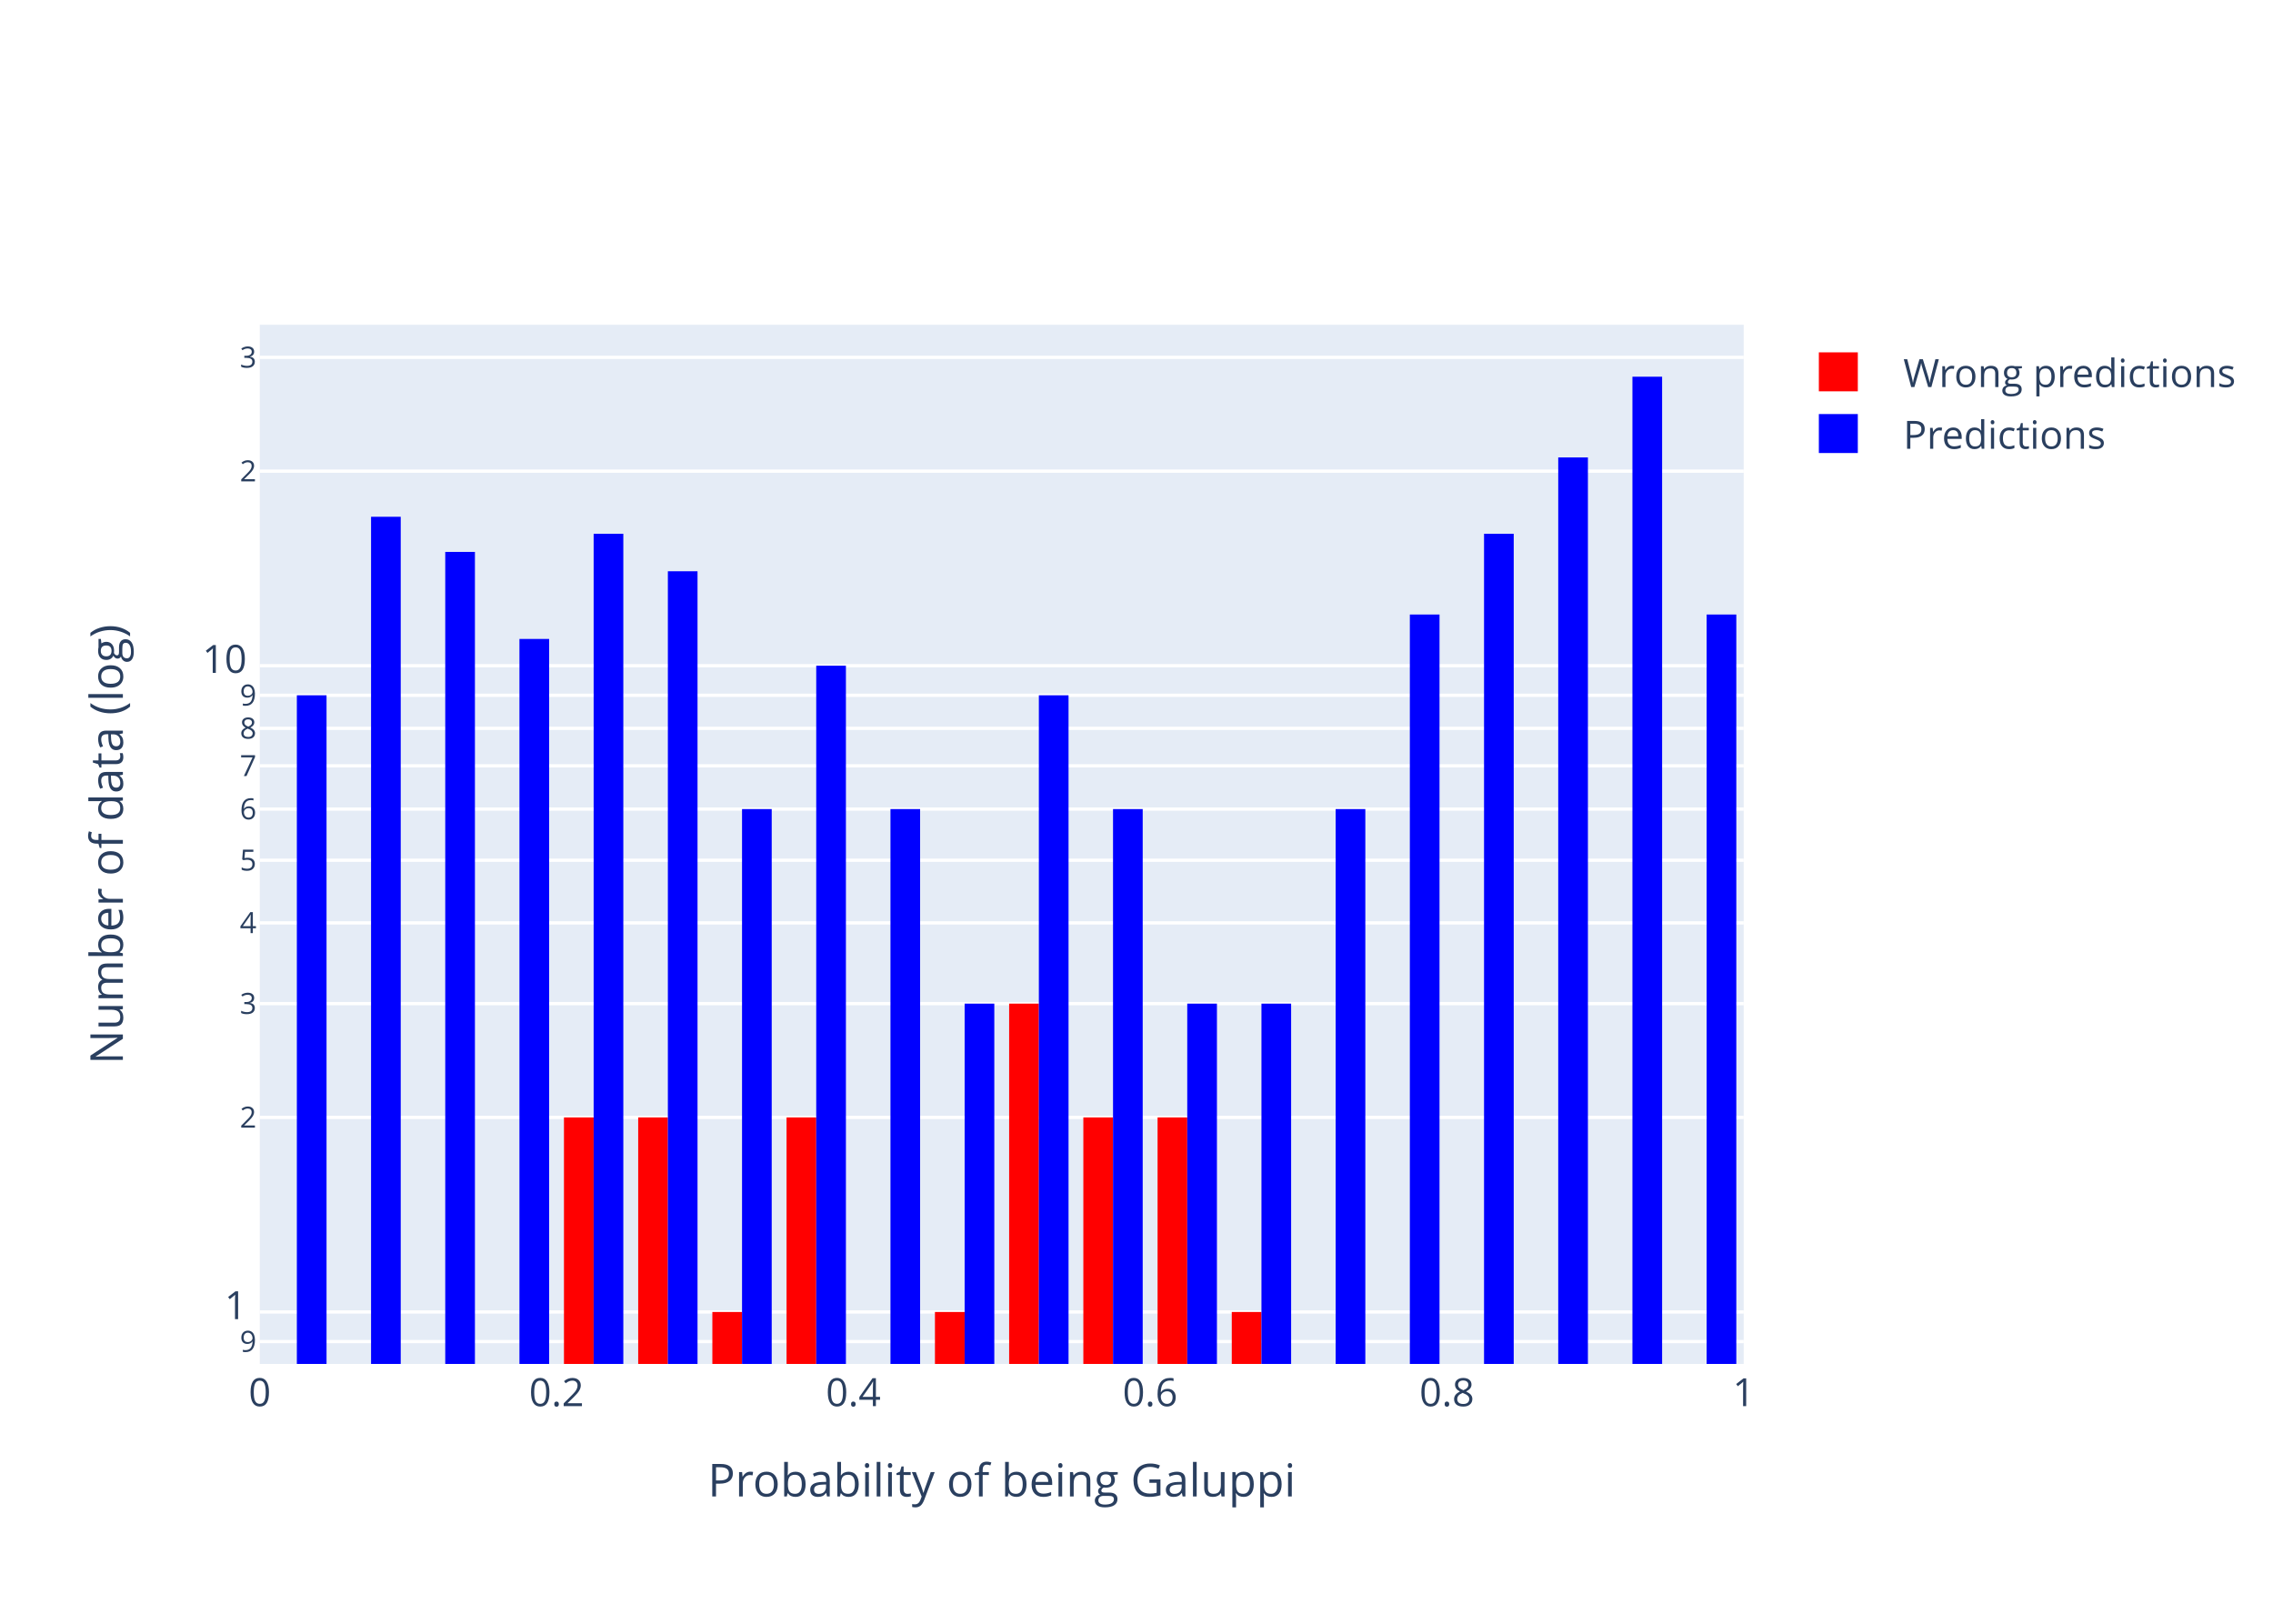
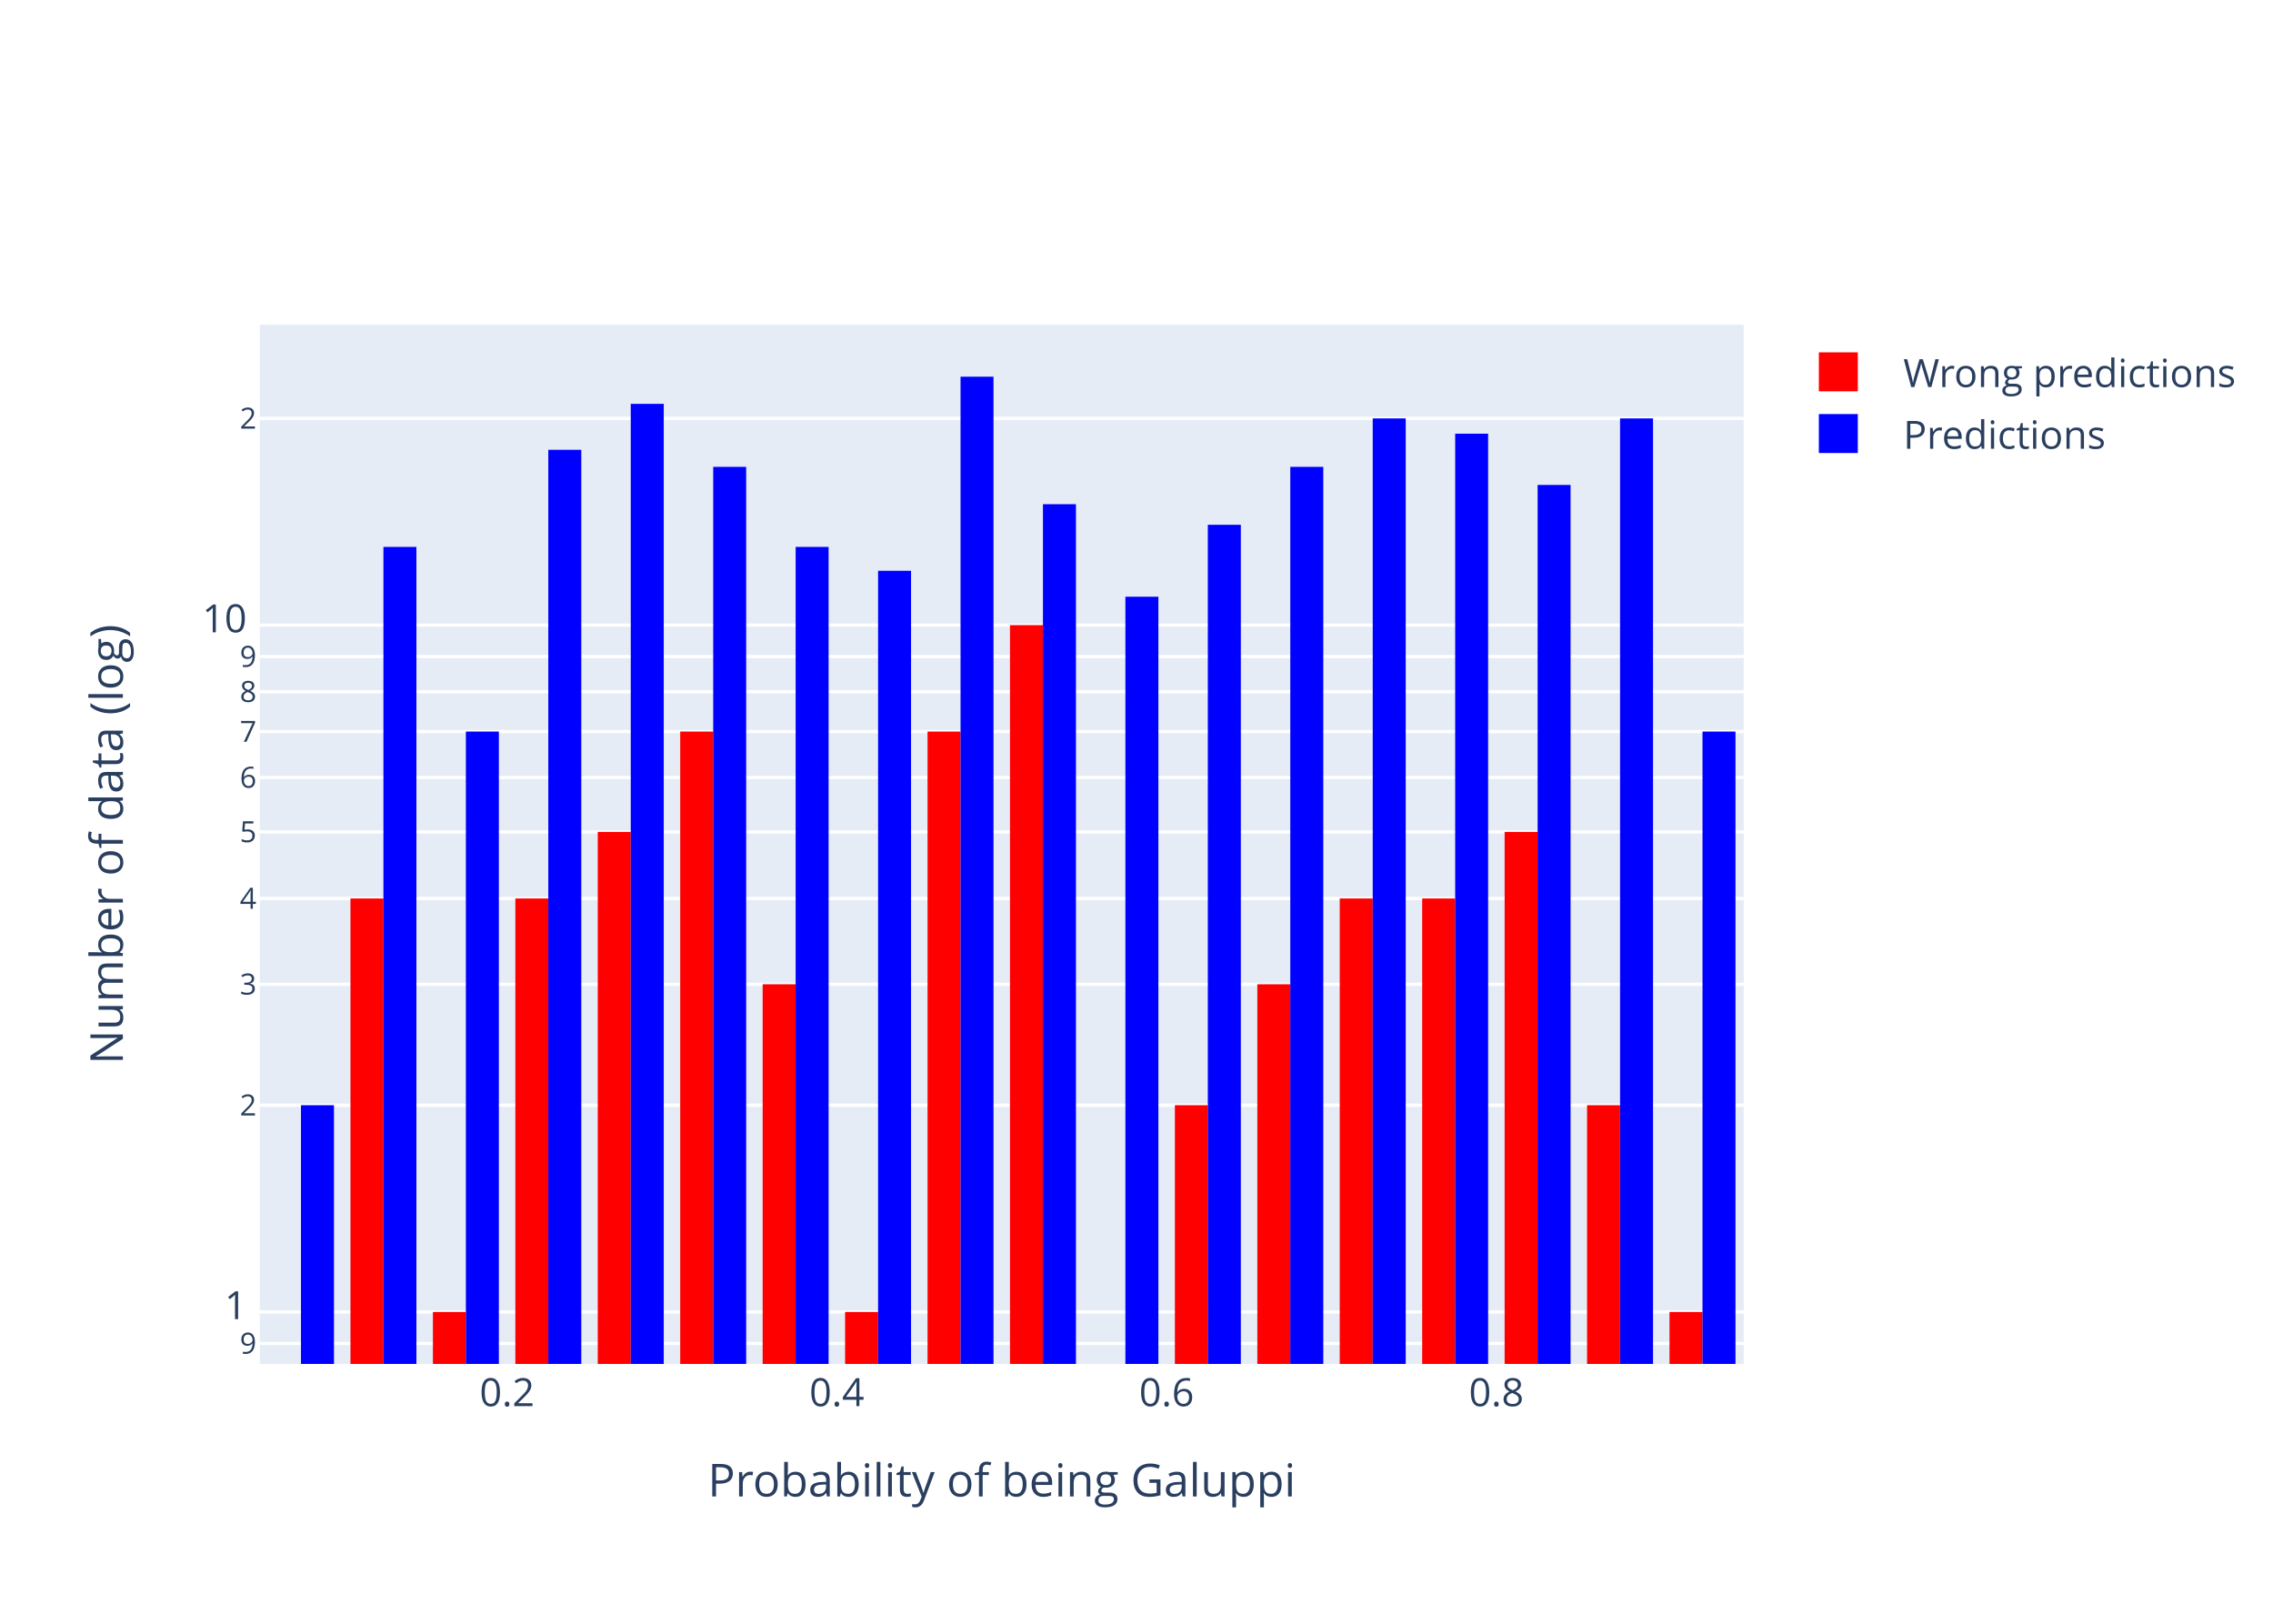
<svg xmlns="http://www.w3.org/2000/svg" class="main-svg" width="700" height="500" style="" viewBox="0 0 700 500">
  <rect x="0" y="0" width="700" height="500" style="fill: rgb(255, 255, 255); fill-opacity: 1;" />
-   <defs id="defs-5168fe">
+   <defs id="defs-a8411d">
    <g class="clips">
-       <clipPath id="clip5168fexyplot" class="plotclip">
+       <clipPath id="clipa8411dxyplot" class="plotclip">
        <rect width="457" height="320" />
      </clipPath>
-       <clipPath class="axesclip" id="clip5168fex">
+       <clipPath class="axesclip" id="clipa8411dx">
        <rect x="80" y="0" width="457" height="500" />
      </clipPath>
-       <clipPath class="axesclip" id="clip5168fey">
+       <clipPath class="axesclip" id="clipa8411dy">
        <rect x="0" y="100" width="700" height="320" />
      </clipPath>
-       <clipPath class="axesclip" id="clip5168fexy">
+       <clipPath class="axesclip" id="clipa8411dxy">
        <rect x="80" y="100" width="457" height="320" />
      </clipPath>
    </g>
    <g class="gradients" />
    <g class="patterns" />
  </defs>
  <g class="bglayer">
    <rect class="bg" x="80" y="100" width="457" height="320" style="fill: rgb(229, 236, 246); fill-opacity: 1; stroke-width: 0;" />
  </g>
  <g class="layer-below">
    <g class="imagelayer" />
    <g class="shapelayer" />
  </g>
  <g class="cartesianlayer">
    <g class="subplot xy">
      <g class="layer-subplot">
        <g class="shapelayer" />
        <g class="imagelayer" />
      </g>
      <g class="minor-gridlayer">
        <g class="x" />
        <g class="y" />
      </g>
      <g class="gridlayer">
        <g class="x" />
        <g class="y">
-           <path class="ygrid crisp" transform="translate(0,413.11)" d="M80,0h457" style="stroke: rgb(255, 255, 255); stroke-opacity: 1; stroke-width: 1px;" />
+           <path class="ygrid crisp" transform="translate(0,413.68)" d="M80,0h457" style="stroke: rgb(255, 255, 255); stroke-opacity: 1; stroke-width: 1px;" />
          <path class="ygrid crisp" transform="translate(0,404)" d="M80,0h457" style="stroke: rgb(255, 255, 255); stroke-opacity: 1; stroke-width: 1px;" />
-           <path class="ygrid crisp" transform="translate(0,344.09)" d="M80,0h457" style="stroke: rgb(255, 255, 255); stroke-opacity: 1; stroke-width: 1px;" />
-           <path class="ygrid crisp" transform="translate(0,309.05)" d="M80,0h457" style="stroke: rgb(255, 255, 255); stroke-opacity: 1; stroke-width: 1px;" />
-           <path class="ygrid crisp" transform="translate(0,284.18)" d="M80,0h457" style="stroke: rgb(255, 255, 255); stroke-opacity: 1; stroke-width: 1px;" />
-           <path class="ygrid crisp" transform="translate(0,264.9)" d="M80,0h457" style="stroke: rgb(255, 255, 255); stroke-opacity: 1; stroke-width: 1px;" />
-           <path class="ygrid crisp" transform="translate(0,249.14)" d="M80,0h457" style="stroke: rgb(255, 255, 255); stroke-opacity: 1; stroke-width: 1px;" />
-           <path class="ygrid crisp" transform="translate(0,235.82)" d="M80,0h457" style="stroke: rgb(255, 255, 255); stroke-opacity: 1; stroke-width: 1px;" />
-           <path class="ygrid crisp" transform="translate(0,224.28)" d="M80,0h457" style="stroke: rgb(255, 255, 255); stroke-opacity: 1; stroke-width: 1px;" />
-           <path class="ygrid crisp" transform="translate(0,214.1)" d="M80,0h457" style="stroke: rgb(255, 255, 255); stroke-opacity: 1; stroke-width: 1px;" />
-           <path class="ygrid crisp" transform="translate(0,204.99)" d="M80,0h457" style="stroke: rgb(255, 255, 255); stroke-opacity: 1; stroke-width: 1px;" />
-           <path class="ygrid crisp" transform="translate(0,145.08)" d="M80,0h457" style="stroke: rgb(255, 255, 255); stroke-opacity: 1; stroke-width: 1px;" />
-           <path class="ygrid crisp" transform="translate(0,110.04)" d="M80,0h457" style="stroke: rgb(255, 255, 255); stroke-opacity: 1; stroke-width: 1px;" />
+           <path class="ygrid crisp" transform="translate(0,340.33)" d="M80,0h457" style="stroke: rgb(255, 255, 255); stroke-opacity: 1; stroke-width: 1px;" />
+           <path class="ygrid crisp" transform="translate(0,303.09)" d="M80,0h457" style="stroke: rgb(255, 255, 255); stroke-opacity: 1; stroke-width: 1px;" />
+           <path class="ygrid crisp" transform="translate(0,276.67)" d="M80,0h457" style="stroke: rgb(255, 255, 255); stroke-opacity: 1; stroke-width: 1px;" />
+           <path class="ygrid crisp" transform="translate(0,256.17)" d="M80,0h457" style="stroke: rgb(255, 255, 255); stroke-opacity: 1; stroke-width: 1px;" />
+           <path class="ygrid crisp" transform="translate(0,239.42)" d="M80,0h457" style="stroke: rgb(255, 255, 255); stroke-opacity: 1; stroke-width: 1px;" />
+           <path class="ygrid crisp" transform="translate(0,225.27)" d="M80,0h457" style="stroke: rgb(255, 255, 255); stroke-opacity: 1; stroke-width: 1px;" />
+           <path class="ygrid crisp" transform="translate(0,213)" d="M80,0h457" style="stroke: rgb(255, 255, 255); stroke-opacity: 1; stroke-width: 1px;" />
+           <path class="ygrid crisp" transform="translate(0,202.18)" d="M80,0h457" style="stroke: rgb(255, 255, 255); stroke-opacity: 1; stroke-width: 1px;" />
+           <path class="ygrid crisp" transform="translate(0,192.5)" d="M80,0h457" style="stroke: rgb(255, 255, 255); stroke-opacity: 1; stroke-width: 1px;" />
+           <path class="ygrid crisp" transform="translate(0,128.84)" d="M80,0h457" style="stroke: rgb(255, 255, 255); stroke-opacity: 1; stroke-width: 1px;" />
        </g>
      </g>
      <g class="zerolinelayer" />
      <path class="xlines-below" />
      <path class="ylines-below" />
      <g class="overlines-below" />
      <g class="xaxislayer-below" />
      <g class="yaxislayer-below" />
      <g class="overaxes-below" />
-       <g class="plot" transform="translate(80,100)" clip-path="url(#clip5168fexyplot)">
+       <g class="plot" transform="translate(80,100)" clip-path="url(#clipa8411dxyplot)">
        <g class="barlayer mlayer">
          <g class="trace bars" style="opacity: 1;">
            <g class="points">
              <g class="point">
-                 <path d="M93.68,3360V244.09H102.82V3360Z" style="vector-effect: non-scaling-stroke; opacity: 1; stroke-width: 0px; fill: rgb(255, 0, 0); fill-opacity: 1;" />
-               </g>
-               <g class="point">
-                 <path d="M116.54,3360V244.09H125.68V3360Z" style="vector-effect: non-scaling-stroke; opacity: 1; stroke-width: 0px; fill: rgb(255, 0, 0); fill-opacity: 1;" />
-               </g>
-               <g class="point">
-                 <path d="M139.38,3360V304H148.52V3360Z" style="vector-effect: non-scaling-stroke; opacity: 1; stroke-width: 0px; fill: rgb(255, 0, 0); fill-opacity: 1;" />
-               </g>
-               <g class="point">
-                 <path d="M162.23,3360V244.09H171.37V3360Z" style="vector-effect: non-scaling-stroke; opacity: 1; stroke-width: 0px; fill: rgb(255, 0, 0); fill-opacity: 1;" />
+                 <path d="M27.93,3360V176.67H38.08V3360Z" style="vector-effect: non-scaling-stroke; opacity: 1; stroke-width: 0px; fill: rgb(255, 0, 0); fill-opacity: 1;" />
+               </g>
+               <g class="point">
+                 <path d="M53.32,3360V304H63.47V3360Z" style="vector-effect: non-scaling-stroke; opacity: 1; stroke-width: 0px; fill: rgb(255, 0, 0); fill-opacity: 1;" />
+               </g>
+               <g class="point">
+                 <path d="M78.71,3360V176.67H88.86V3360Z" style="vector-effect: non-scaling-stroke; opacity: 1; stroke-width: 0px; fill: rgb(255, 0, 0); fill-opacity: 1;" />
+               </g>
+               <g class="point">
+                 <path d="M104.09,3360V156.17H114.25V3360Z" style="vector-effect: non-scaling-stroke; opacity: 1; stroke-width: 0px; fill: rgb(255, 0, 0); fill-opacity: 1;" />
+               </g>
+               <g class="point">
+                 <path d="M129.48,3360V125.27H139.64V3360Z" style="vector-effect: non-scaling-stroke; opacity: 1; stroke-width: 0px; fill: rgb(255, 0, 0); fill-opacity: 1;" />
+               </g>
+               <g class="point">
+                 <path d="M154.87,3360V203.09H165.03V3360Z" style="vector-effect: non-scaling-stroke; opacity: 1; stroke-width: 0px; fill: rgb(255, 0, 0); fill-opacity: 1;" />
+               </g>
+               <g class="point">
+                 <path d="M180.26,3360V304H190.42V3360Z" style="vector-effect: non-scaling-stroke; opacity: 1; stroke-width: 0px; fill: rgb(255, 0, 0); fill-opacity: 1;" />
+               </g>
+               <g class="point">
+                 <path d="M205.65,3360V125.27H215.81V3360Z" style="vector-effect: non-scaling-stroke; opacity: 1; stroke-width: 0px; fill: rgb(255, 0, 0); fill-opacity: 1;" />
+               </g>
+               <g class="point">
+                 <path d="M231.04,3360V92.5H241.19V3360Z" style="vector-effect: non-scaling-stroke; opacity: 1; stroke-width: 0px; fill: rgb(255, 0, 0); fill-opacity: 1;" />
              </g>
              <g class="point">
                <path d="M0,0Z" style="vector-effect: non-scaling-stroke; opacity: 1; stroke-width: 0px; fill: rgb(255, 0, 0); fill-opacity: 1;" />
              </g>
              <g class="point">
-                 <path d="M207.93,3360V304H217.07V3360Z" style="vector-effect: non-scaling-stroke; opacity: 1; stroke-width: 0px; fill: rgb(255, 0, 0); fill-opacity: 1;" />
-               </g>
-               <g class="point">
-                 <path d="M230.78,3360V209.05H239.93V3360Z" style="vector-effect: non-scaling-stroke; opacity: 1; stroke-width: 0px; fill: rgb(255, 0, 0); fill-opacity: 1;" />
-               </g>
-               <g class="point">
-                 <path d="M253.63,3360V244.09H262.77V3360Z" style="vector-effect: non-scaling-stroke; opacity: 1; stroke-width: 0px; fill: rgb(255, 0, 0); fill-opacity: 1;" />
-               </g>
-               <g class="point">
-                 <path d="M276.49,3360V244.09H285.63V3360Z" style="vector-effect: non-scaling-stroke; opacity: 1; stroke-width: 0px; fill: rgb(255, 0, 0); fill-opacity: 1;" />
-               </g>
-               <g class="point">
-                 <path d="M299.34,3360V304H308.48V3360Z" style="vector-effect: non-scaling-stroke; opacity: 1; stroke-width: 0px; fill: rgb(255, 0, 0); fill-opacity: 1;" />
+                 <path d="M281.82,3360V240.33H291.97V3360Z" style="vector-effect: non-scaling-stroke; opacity: 1; stroke-width: 0px; fill: rgb(255, 0, 0); fill-opacity: 1;" />
+               </g>
+               <g class="point">
+                 <path d="M307.21,3360V203.09H317.36V3360Z" style="vector-effect: non-scaling-stroke; opacity: 1; stroke-width: 0px; fill: rgb(255, 0, 0); fill-opacity: 1;" />
+               </g>
+               <g class="point">
+                 <path d="M332.59,3360V176.67H342.75V3360Z" style="vector-effect: non-scaling-stroke; opacity: 1; stroke-width: 0px; fill: rgb(255, 0, 0); fill-opacity: 1;" />
+               </g>
+               <g class="point">
+                 <path d="M357.98,3360V176.67H368.14V3360Z" style="vector-effect: non-scaling-stroke; opacity: 1; stroke-width: 0px; fill: rgb(255, 0, 0); fill-opacity: 1;" />
+               </g>
+               <g class="point">
+                 <path d="M383.37,3360V156.17H393.53V3360Z" style="vector-effect: non-scaling-stroke; opacity: 1; stroke-width: 0px; fill: rgb(255, 0, 0); fill-opacity: 1;" />
+               </g>
+               <g class="point">
+                 <path d="M408.76,3360V240.33H418.92V3360Z" style="vector-effect: non-scaling-stroke; opacity: 1; stroke-width: 0px; fill: rgb(255, 0, 0); fill-opacity: 1;" />
+               </g>
+               <g class="point">
+                 <path d="M434.15,3360V304H444.31V3360Z" style="vector-effect: non-scaling-stroke; opacity: 1; stroke-width: 0px; fill: rgb(255, 0, 0); fill-opacity: 1;" />
              </g>
            </g>
          </g>
          <g class="trace bars" style="opacity: 1;">
            <g class="points">
              <g class="point">
-                 <path d="M11.42,3360V114.1H20.56V3360Z" style="vector-effect: non-scaling-stroke; opacity: 1; stroke-width: 0px; fill: rgb(0, 0, 255); fill-opacity: 1;" />
-               </g>
-               <g class="point">
-                 <path d="M34.27,3360V59.13H43.41V3360Z" style="vector-effect: non-scaling-stroke; opacity: 1; stroke-width: 0px; fill: rgb(0, 0, 255); fill-opacity: 1;" />
-               </g>
-               <g class="point">
-                 <path d="M57.12,3360V69.95H66.26V3360Z" style="vector-effect: non-scaling-stroke; opacity: 1; stroke-width: 0px; fill: rgb(0, 0, 255); fill-opacity: 1;" />
-               </g>
-               <g class="point">
-                 <path d="M79.97,3360V96.75H89.11V3360Z" style="vector-effect: non-scaling-stroke; opacity: 1; stroke-width: 0px; fill: rgb(0, 0, 255); fill-opacity: 1;" />
-               </g>
-               <g class="point">
-                 <path d="M102.82,3360V64.37H111.96V3360Z" style="vector-effect: non-scaling-stroke; opacity: 1; stroke-width: 0px; fill: rgb(0, 0, 255); fill-opacity: 1;" />
-               </g>
-               <g class="point">
-                 <path d="M125.68,3360V75.91H134.81V3360Z" style="vector-effect: non-scaling-stroke; opacity: 1; stroke-width: 0px; fill: rgb(0, 0, 255); fill-opacity: 1;" />
-               </g>
-               <g class="point">
-                 <path d="M148.52,3360V149.14H157.66V3360Z" style="vector-effect: non-scaling-stroke; opacity: 1; stroke-width: 0px; fill: rgb(0, 0, 255); fill-opacity: 1;" />
-               </g>
-               <g class="point">
-                 <path d="M171.37,3360V104.99H180.51V3360Z" style="vector-effect: non-scaling-stroke; opacity: 1; stroke-width: 0px; fill: rgb(0, 0, 255); fill-opacity: 1;" />
-               </g>
-               <g class="point">
-                 <path d="M194.23,3360V149.14H203.36V3360Z" style="vector-effect: non-scaling-stroke; opacity: 1; stroke-width: 0px; fill: rgb(0, 0, 255); fill-opacity: 1;" />
-               </g>
-               <g class="point">
-                 <path d="M217.07,3360V209.05H226.21V3360Z" style="vector-effect: non-scaling-stroke; opacity: 1; stroke-width: 0px; fill: rgb(0, 0, 255); fill-opacity: 1;" />
-               </g>
-               <g class="point">
-                 <path d="M239.93,3360V114.1H249.07V3360Z" style="vector-effect: non-scaling-stroke; opacity: 1; stroke-width: 0px; fill: rgb(0, 0, 255); fill-opacity: 1;" />
-               </g>
-               <g class="point">
-                 <path d="M262.77,3360V149.14H271.91V3360Z" style="vector-effect: non-scaling-stroke; opacity: 1; stroke-width: 0px; fill: rgb(0, 0, 255); fill-opacity: 1;" />
-               </g>
-               <g class="point">
-                 <path d="M285.63,3360V209.05H294.77V3360Z" style="vector-effect: non-scaling-stroke; opacity: 1; stroke-width: 0px; fill: rgb(0, 0, 255); fill-opacity: 1;" />
-               </g>
-               <g class="point">
-                 <path d="M308.48,3360V209.05H317.62V3360Z" style="vector-effect: non-scaling-stroke; opacity: 1; stroke-width: 0px; fill: rgb(0, 0, 255); fill-opacity: 1;" />
-               </g>
-               <g class="point">
-                 <path d="M331.33,3360V149.14H340.47V3360Z" style="vector-effect: non-scaling-stroke; opacity: 1; stroke-width: 0px; fill: rgb(0, 0, 255); fill-opacity: 1;" />
-               </g>
-               <g class="point">
-                 <path d="M354.18,3360V89.23H363.32V3360Z" style="vector-effect: non-scaling-stroke; opacity: 1; stroke-width: 0px; fill: rgb(0, 0, 255); fill-opacity: 1;" />
-               </g>
-               <g class="point">
-                 <path d="M377.03,3360V64.37H386.17V3360Z" style="vector-effect: non-scaling-stroke; opacity: 1; stroke-width: 0px; fill: rgb(0, 0, 255); fill-opacity: 1;" />
-               </g>
-               <g class="point">
-                 <path d="M399.88,3360V40.86H409.02V3360Z" style="vector-effect: non-scaling-stroke; opacity: 1; stroke-width: 0px; fill: rgb(0, 0, 255); fill-opacity: 1;" />
-               </g>
-               <g class="point">
-                 <path d="M422.73,3360V16H431.87V3360Z" style="vector-effect: non-scaling-stroke; opacity: 1; stroke-width: 0px; fill: rgb(0, 0, 255); fill-opacity: 1;" />
-               </g>
-               <g class="point">
-                 <path d="M445.58,3360V89.23H454.72V3360Z" style="vector-effect: non-scaling-stroke; opacity: 1; stroke-width: 0px; fill: rgb(0, 0, 255); fill-opacity: 1;" />
+                 <path d="M12.69,3360V240.33H22.85V3360Z" style="vector-effect: non-scaling-stroke; opacity: 1; stroke-width: 0px; fill: rgb(0, 0, 255); fill-opacity: 1;" />
+               </g>
+               <g class="point">
+                 <path d="M38.08,3360V68.41H48.24V3360Z" style="vector-effect: non-scaling-stroke; opacity: 1; stroke-width: 0px; fill: rgb(0, 0, 255); fill-opacity: 1;" />
+               </g>
+               <g class="point">
+                 <path d="M63.47,3360V125.27H73.63V3360Z" style="vector-effect: non-scaling-stroke; opacity: 1; stroke-width: 0px; fill: rgb(0, 0, 255); fill-opacity: 1;" />
+               </g>
+               <g class="point">
+                 <path d="M88.86,3360V38.51H99.02V3360Z" style="vector-effect: non-scaling-stroke; opacity: 1; stroke-width: 0px; fill: rgb(0, 0, 255); fill-opacity: 1;" />
+               </g>
+               <g class="point">
+                 <path d="M114.25,3360V24.36H124.41V3360Z" style="vector-effect: non-scaling-stroke; opacity: 1; stroke-width: 0px; fill: rgb(0, 0, 255); fill-opacity: 1;" />
+               </g>
+               <g class="point">
+                 <path d="M139.64,3360V43.76H149.79V3360Z" style="vector-effect: non-scaling-stroke; opacity: 1; stroke-width: 0px; fill: rgb(0, 0, 255); fill-opacity: 1;" />
+               </g>
+               <g class="point">
+                 <path d="M165.03,3360V68.41H175.18V3360Z" style="vector-effect: non-scaling-stroke; opacity: 1; stroke-width: 0px; fill: rgb(0, 0, 255); fill-opacity: 1;" />
+               </g>
+               <g class="point">
+                 <path d="M190.42,3360V75.76H200.57V3360Z" style="vector-effect: non-scaling-stroke; opacity: 1; stroke-width: 0px; fill: rgb(0, 0, 255); fill-opacity: 1;" />
+               </g>
+               <g class="point">
+                 <path d="M215.81,3360V16H225.96V3360Z" style="vector-effect: non-scaling-stroke; opacity: 1; stroke-width: 0px; fill: rgb(0, 0, 255); fill-opacity: 1;" />
+               </g>
+               <g class="point">
+                 <path d="M241.19,3360V55.26H251.35V3360Z" style="vector-effect: non-scaling-stroke; opacity: 1; stroke-width: 0px; fill: rgb(0, 0, 255); fill-opacity: 1;" />
+               </g>
+               <g class="point">
+                 <path d="M266.58,3360V83.75H276.74V3360Z" style="vector-effect: non-scaling-stroke; opacity: 1; stroke-width: 0px; fill: rgb(0, 0, 255); fill-opacity: 1;" />
+               </g>
+               <g class="point">
+                 <path d="M291.97,3360V61.6H302.13V3360Z" style="vector-effect: non-scaling-stroke; opacity: 1; stroke-width: 0px; fill: rgb(0, 0, 255); fill-opacity: 1;" />
+               </g>
+               <g class="point">
+                 <path d="M317.36,3360V43.76H327.52V3360Z" style="vector-effect: non-scaling-stroke; opacity: 1; stroke-width: 0px; fill: rgb(0, 0, 255); fill-opacity: 1;" />
+               </g>
+               <g class="point">
+                 <path d="M342.75,3360V28.84H352.91V3360Z" style="vector-effect: non-scaling-stroke; opacity: 1; stroke-width: 0px; fill: rgb(0, 0, 255); fill-opacity: 1;" />
+               </g>
+               <g class="point">
+                 <path d="M368.14,3360V33.55H378.29V3360Z" style="vector-effect: non-scaling-stroke; opacity: 1; stroke-width: 0px; fill: rgb(0, 0, 255); fill-opacity: 1;" />
+               </g>
+               <g class="point">
+                 <path d="M393.53,3360V49.33H403.68V3360Z" style="vector-effect: non-scaling-stroke; opacity: 1; stroke-width: 0px; fill: rgb(0, 0, 255); fill-opacity: 1;" />
+               </g>
+               <g class="point">
+                 <path d="M418.92,3360V28.84H429.07V3360Z" style="vector-effect: non-scaling-stroke; opacity: 1; stroke-width: 0px; fill: rgb(0, 0, 255); fill-opacity: 1;" />
+               </g>
+               <g class="point">
+                 <path d="M444.31,3360V125.27H454.46V3360Z" style="vector-effect: non-scaling-stroke; opacity: 1; stroke-width: 0px; fill: rgb(0, 0, 255); fill-opacity: 1;" />
              </g>
            </g>
          </g>
        </g>
      </g>
      <g class="overplot" />
      <path class="xlines-above crisp" d="M0,0" style="fill: none;" />
      <path class="ylines-above crisp" d="M0,0" style="fill: none;" />
      <g class="overlines-above" />
      <g class="xaxislayer-above">
        <g class="xtick">
-           <text text-anchor="middle" x="0" y="433" transform="translate(80,0)" style="font-family: 'Open Sans', verdana, arial, sans-serif; font-size: 12px; fill: rgb(42, 63, 95); fill-opacity: 1; white-space: pre; opacity: 1;">0</text>
+           <text text-anchor="middle" x="0" y="433" transform="translate(156.17,0)" style="font-family: 'Open Sans', verdana, arial, sans-serif; font-size: 12px; fill: rgb(42, 63, 95); fill-opacity: 1; white-space: pre; opacity: 1;">0.2</text>
        </g>
        <g class="xtick">
-           <text text-anchor="middle" x="0" y="433" style="font-family: 'Open Sans', verdana, arial, sans-serif; font-size: 12px; fill: rgb(42, 63, 95); fill-opacity: 1; white-space: pre; opacity: 1;" transform="translate(171.4,0)">0.2</text>
+           <text text-anchor="middle" x="0" y="433" style="font-family: 'Open Sans', verdana, arial, sans-serif; font-size: 12px; fill: rgb(42, 63, 95); fill-opacity: 1; white-space: pre; opacity: 1;" transform="translate(257.72,0)">0.4</text>
        </g>
        <g class="xtick">
-           <text text-anchor="middle" x="0" y="433" style="font-family: 'Open Sans', verdana, arial, sans-serif; font-size: 12px; fill: rgb(42, 63, 95); fill-opacity: 1; white-space: pre; opacity: 1;" transform="translate(262.8,0)">0.4</text>
+           <text text-anchor="middle" x="0" y="433" style="font-family: 'Open Sans', verdana, arial, sans-serif; font-size: 12px; fill: rgb(42, 63, 95); fill-opacity: 1; white-space: pre; opacity: 1;" transform="translate(359.28,0)">0.6</text>
        </g>
        <g class="xtick">
-           <text text-anchor="middle" x="0" y="433" style="font-family: 'Open Sans', verdana, arial, sans-serif; font-size: 12px; fill: rgb(42, 63, 95); fill-opacity: 1; white-space: pre; opacity: 1;" transform="translate(354.2,0)">0.6</text>
-         </g>
-         <g class="xtick">
-           <text text-anchor="middle" x="0" y="433" style="font-family: 'Open Sans', verdana, arial, sans-serif; font-size: 12px; fill: rgb(42, 63, 95); fill-opacity: 1; white-space: pre; opacity: 1;" transform="translate(445.6,0)">0.8</text>
-         </g>
-         <g class="xtick">
-           <text text-anchor="middle" x="0" y="433" style="font-family: 'Open Sans', verdana, arial, sans-serif; font-size: 12px; fill: rgb(42, 63, 95); fill-opacity: 1; white-space: pre; opacity: 1;" transform="translate(537,0)">1</text>
+           <text text-anchor="middle" x="0" y="433" style="font-family: 'Open Sans', verdana, arial, sans-serif; font-size: 12px; fill: rgb(42, 63, 95); fill-opacity: 1; white-space: pre; opacity: 1;" transform="translate(460.83,0)">0.8</text>
        </g>
      </g>
      <g class="yaxislayer-above">
        <g class="ytick">
-           <text text-anchor="end" x="79" y="3.15" transform="translate(0,413.11)" style="font-family: 'Open Sans', verdana, arial, sans-serif; font-size: 9px; fill: rgb(42, 63, 95); fill-opacity: 1; white-space: pre; opacity: 1;">9</text>
+           <text text-anchor="end" x="79" y="3.15" transform="translate(0,413.68)" style="font-family: 'Open Sans', verdana, arial, sans-serif; font-size: 9px; fill: rgb(42, 63, 95); fill-opacity: 1; white-space: pre; opacity: 1;">9</text>
        </g>
        <g class="ytick">
          <text text-anchor="end" x="76" y="2.2" style="font-family: 'Open Sans', verdana, arial, sans-serif; font-size: 12px; fill: rgb(42, 63, 95); fill-opacity: 1; white-space: pre; opacity: 1;" transform="translate(0,404)">1</text>
        </g>
        <g class="ytick">
-           <text text-anchor="end" x="79" y="3.15" style="font-family: 'Open Sans', verdana, arial, sans-serif; font-size: 9px; fill: rgb(42, 63, 95); fill-opacity: 1; white-space: pre; opacity: 1;" transform="translate(0,344.09)">2</text>
-         </g>
-         <g class="ytick">
-           <text text-anchor="end" x="79" y="3.15" style="font-family: 'Open Sans', verdana, arial, sans-serif; font-size: 9px; fill: rgb(42, 63, 95); fill-opacity: 1; white-space: pre; opacity: 1;" transform="translate(0,309.05)">3</text>
-         </g>
-         <g class="ytick">
-           <text text-anchor="end" x="79" y="3.15" style="font-family: 'Open Sans', verdana, arial, sans-serif; font-size: 9px; fill: rgb(42, 63, 95); fill-opacity: 1; white-space: pre; opacity: 1;" transform="translate(0,284.18)">4</text>
-         </g>
-         <g class="ytick">
-           <text text-anchor="end" x="79" y="3.15" style="font-family: 'Open Sans', verdana, arial, sans-serif; font-size: 9px; fill: rgb(42, 63, 95); fill-opacity: 1; white-space: pre; opacity: 1;" transform="translate(0,264.9)">5</text>
-         </g>
-         <g class="ytick">
-           <text text-anchor="end" x="79" y="3.15" style="font-family: 'Open Sans', verdana, arial, sans-serif; font-size: 9px; fill: rgb(42, 63, 95); fill-opacity: 1; white-space: pre; opacity: 1;" transform="translate(0,249.14)">6</text>
-         </g>
-         <g class="ytick">
-           <text text-anchor="end" x="79" y="3.15" style="font-family: 'Open Sans', verdana, arial, sans-serif; font-size: 9px; fill: rgb(42, 63, 95); fill-opacity: 1; white-space: pre; opacity: 1;" transform="translate(0,235.82)">7</text>
-         </g>
-         <g class="ytick">
-           <text text-anchor="end" x="79" y="3.15" style="font-family: 'Open Sans', verdana, arial, sans-serif; font-size: 9px; fill: rgb(42, 63, 95); fill-opacity: 1; white-space: pre; opacity: 1;" transform="translate(0,224.28)">8</text>
-         </g>
-         <g class="ytick">
-           <text text-anchor="end" x="79" y="3.15" style="font-family: 'Open Sans', verdana, arial, sans-serif; font-size: 9px; fill: rgb(42, 63, 95); fill-opacity: 1; white-space: pre; opacity: 1;" transform="translate(0,214.1)">9</text>
-         </g>
-         <g class="ytick">
-           <text text-anchor="end" x="76" y="2.2" style="font-family: 'Open Sans', verdana, arial, sans-serif; font-size: 12px; fill: rgb(42, 63, 95); fill-opacity: 1; white-space: pre; opacity: 1;" transform="translate(0,204.99)">10</text>
-         </g>
-         <g class="ytick">
-           <text text-anchor="end" x="79" y="3.15" style="font-family: 'Open Sans', verdana, arial, sans-serif; font-size: 9px; fill: rgb(42, 63, 95); fill-opacity: 1; white-space: pre; opacity: 1;" transform="translate(0,145.08)">2</text>
-         </g>
-         <g class="ytick">
-           <text text-anchor="end" x="79" y="3.15" style="font-family: 'Open Sans', verdana, arial, sans-serif; font-size: 9px; fill: rgb(42, 63, 95); fill-opacity: 1; white-space: pre; opacity: 1;" transform="translate(0,110.04)">3</text>
+           <text text-anchor="end" x="79" y="3.15" style="font-family: 'Open Sans', verdana, arial, sans-serif; font-size: 9px; fill: rgb(42, 63, 95); fill-opacity: 1; white-space: pre; opacity: 1;" transform="translate(0,340.33)">2</text>
+         </g>
+         <g class="ytick">
+           <text text-anchor="end" x="79" y="3.15" style="font-family: 'Open Sans', verdana, arial, sans-serif; font-size: 9px; fill: rgb(42, 63, 95); fill-opacity: 1; white-space: pre; opacity: 1;" transform="translate(0,303.09)">3</text>
+         </g>
+         <g class="ytick">
+           <text text-anchor="end" x="79" y="3.15" style="font-family: 'Open Sans', verdana, arial, sans-serif; font-size: 9px; fill: rgb(42, 63, 95); fill-opacity: 1; white-space: pre; opacity: 1;" transform="translate(0,276.67)">4</text>
+         </g>
+         <g class="ytick">
+           <text text-anchor="end" x="79" y="3.15" style="font-family: 'Open Sans', verdana, arial, sans-serif; font-size: 9px; fill: rgb(42, 63, 95); fill-opacity: 1; white-space: pre; opacity: 1;" transform="translate(0,256.17)">5</text>
+         </g>
+         <g class="ytick">
+           <text text-anchor="end" x="79" y="3.15" style="font-family: 'Open Sans', verdana, arial, sans-serif; font-size: 9px; fill: rgb(42, 63, 95); fill-opacity: 1; white-space: pre; opacity: 1;" transform="translate(0,239.42)">6</text>
+         </g>
+         <g class="ytick">
+           <text text-anchor="end" x="79" y="3.15" style="font-family: 'Open Sans', verdana, arial, sans-serif; font-size: 9px; fill: rgb(42, 63, 95); fill-opacity: 1; white-space: pre; opacity: 1;" transform="translate(0,225.27)">7</text>
+         </g>
+         <g class="ytick">
+           <text text-anchor="end" x="79" y="3.15" style="font-family: 'Open Sans', verdana, arial, sans-serif; font-size: 9px; fill: rgb(42, 63, 95); fill-opacity: 1; white-space: pre; opacity: 1;" transform="translate(0,213)">8</text>
+         </g>
+         <g class="ytick">
+           <text text-anchor="end" x="79" y="3.15" style="font-family: 'Open Sans', verdana, arial, sans-serif; font-size: 9px; fill: rgb(42, 63, 95); fill-opacity: 1; white-space: pre; opacity: 1;" transform="translate(0,202.18)">9</text>
+         </g>
+         <g class="ytick">
+           <text text-anchor="end" x="76" y="2.2" style="font-family: 'Open Sans', verdana, arial, sans-serif; font-size: 12px; fill: rgb(42, 63, 95); fill-opacity: 1; white-space: pre; opacity: 1;" transform="translate(0,192.5)">10</text>
+         </g>
+         <g class="ytick">
+           <text text-anchor="end" x="79" y="3.15" style="font-family: 'Open Sans', verdana, arial, sans-serif; font-size: 9px; fill: rgb(42, 63, 95); fill-opacity: 1; white-space: pre; opacity: 1;" transform="translate(0,128.84)">2</text>
        </g>
      </g>
      <g class="overaxes-above" />
    </g>
  </g>
  <g class="polarlayer" />
  <g class="smithlayer" />
  <g class="ternarylayer" />
  <g class="geolayer" />
  <g class="funnelarealayer" />
  <g class="pielayer" />
  <g class="iciclelayer" />
  <g class="treemaplayer" />
  <g class="sunburstlayer" />
  <g class="glimages" />
-   <defs id="topdefs-5168fe">
+   <defs id="topdefs-a8411d">
    <g class="clips" />
-     <clipPath id="legend5168fe">
+     <clipPath id="legenda8411d">
      <rect width="142" height="48" x="0" y="0" />
    </clipPath>
  </defs>
  <g class="layer-above">
    <g class="imagelayer" />
    <g class="shapelayer" />
  </g>
  <g class="infolayer">
    <g class="legend" pointer-events="all" transform="translate(546.14,100)">
      <rect class="bg" shape-rendering="crispEdges" width="142" height="48" x="0" y="0" style="stroke: rgb(68, 68, 68); stroke-opacity: 1; fill: rgb(255, 255, 255); fill-opacity: 1; stroke-width: 0px;" />
-       <g class="scrollbox" transform="" clip-path="url(#legend5168fe)">
+       <g class="scrollbox" transform="" clip-path="url(#legenda8411d)">
        <g class="groups">
          <g class="traces" transform="translate(0,14.5)" style="opacity: 1;">
            <text class="legendtext" text-anchor="start" x="40" y="4.68" style="font-family: 'Open Sans', verdana, arial, sans-serif; font-size: 12px; fill: rgb(42, 63, 95); fill-opacity: 1; white-space: pre;">Wrong predictions</text>
            <g class="layers" style="opacity: 1;">
              <g class="legendfill" />
              <g class="legendlines" />
              <g class="legendsymbols">
                <g class="legendpoints">
                  <path class="legendundefined" d="M6,6H-6V-6H6Z" transform="translate(20,0)" style="stroke-width: 0px; fill: rgb(255, 0, 0); fill-opacity: 1;" />
                </g>
              </g>
            </g>
            <rect class="legendtoggle" x="0" y="-9.5" width="136.5" height="19" style="fill: rgb(0, 0, 0); fill-opacity: 0;" />
          </g>
          <g class="traces" transform="translate(0,33.5)" style="opacity: 1;">
            <text class="legendtext" text-anchor="start" x="40" y="4.68" style="font-family: 'Open Sans', verdana, arial, sans-serif; font-size: 12px; fill: rgb(42, 63, 95); fill-opacity: 1; white-space: pre;">Predictions</text>
            <g class="layers" style="opacity: 1;">
              <g class="legendfill" />
              <g class="legendlines" />
              <g class="legendsymbols">
                <g class="legendpoints">
                  <path class="legendundefined" d="M6,6H-6V-6H6Z" transform="translate(20,0)" style="stroke-width: 0px; fill: rgb(0, 0, 255); fill-opacity: 1;" />
                </g>
              </g>
            </g>
            <rect class="legendtoggle" x="0" y="-9.5" width="136.5" height="19" style="fill: rgb(0, 0, 0); fill-opacity: 0;" />
          </g>
        </g>
      </g>
      <rect class="scrollbar" rx="20" ry="3" width="0" height="0" x="0" y="0" style="fill: rgb(128, 139, 164); fill-opacity: 1;" />
    </g>
    <g class="g-gtitle" />
    <g class="g-xtitle">
      <text class="xtitle" x="308.5" y="460.8" text-anchor="middle" style="font-family: 'Open Sans', verdana, arial, sans-serif; font-size: 14px; fill: rgb(42, 63, 95); opacity: 1; font-weight: normal; white-space: pre;">Probability of being Galuppi</text>
    </g>
    <g class="g-ytitle">
      <text class="ytitle" transform="rotate(-90,37.84063,260)" x="37.841" y="260" text-anchor="middle" style="font-family: 'Open Sans', verdana, arial, sans-serif; font-size: 14px; fill: rgb(42, 63, 95); opacity: 1; font-weight: normal; white-space: pre;">Number of data (log)</text>
    </g>
  </g>
</svg>
